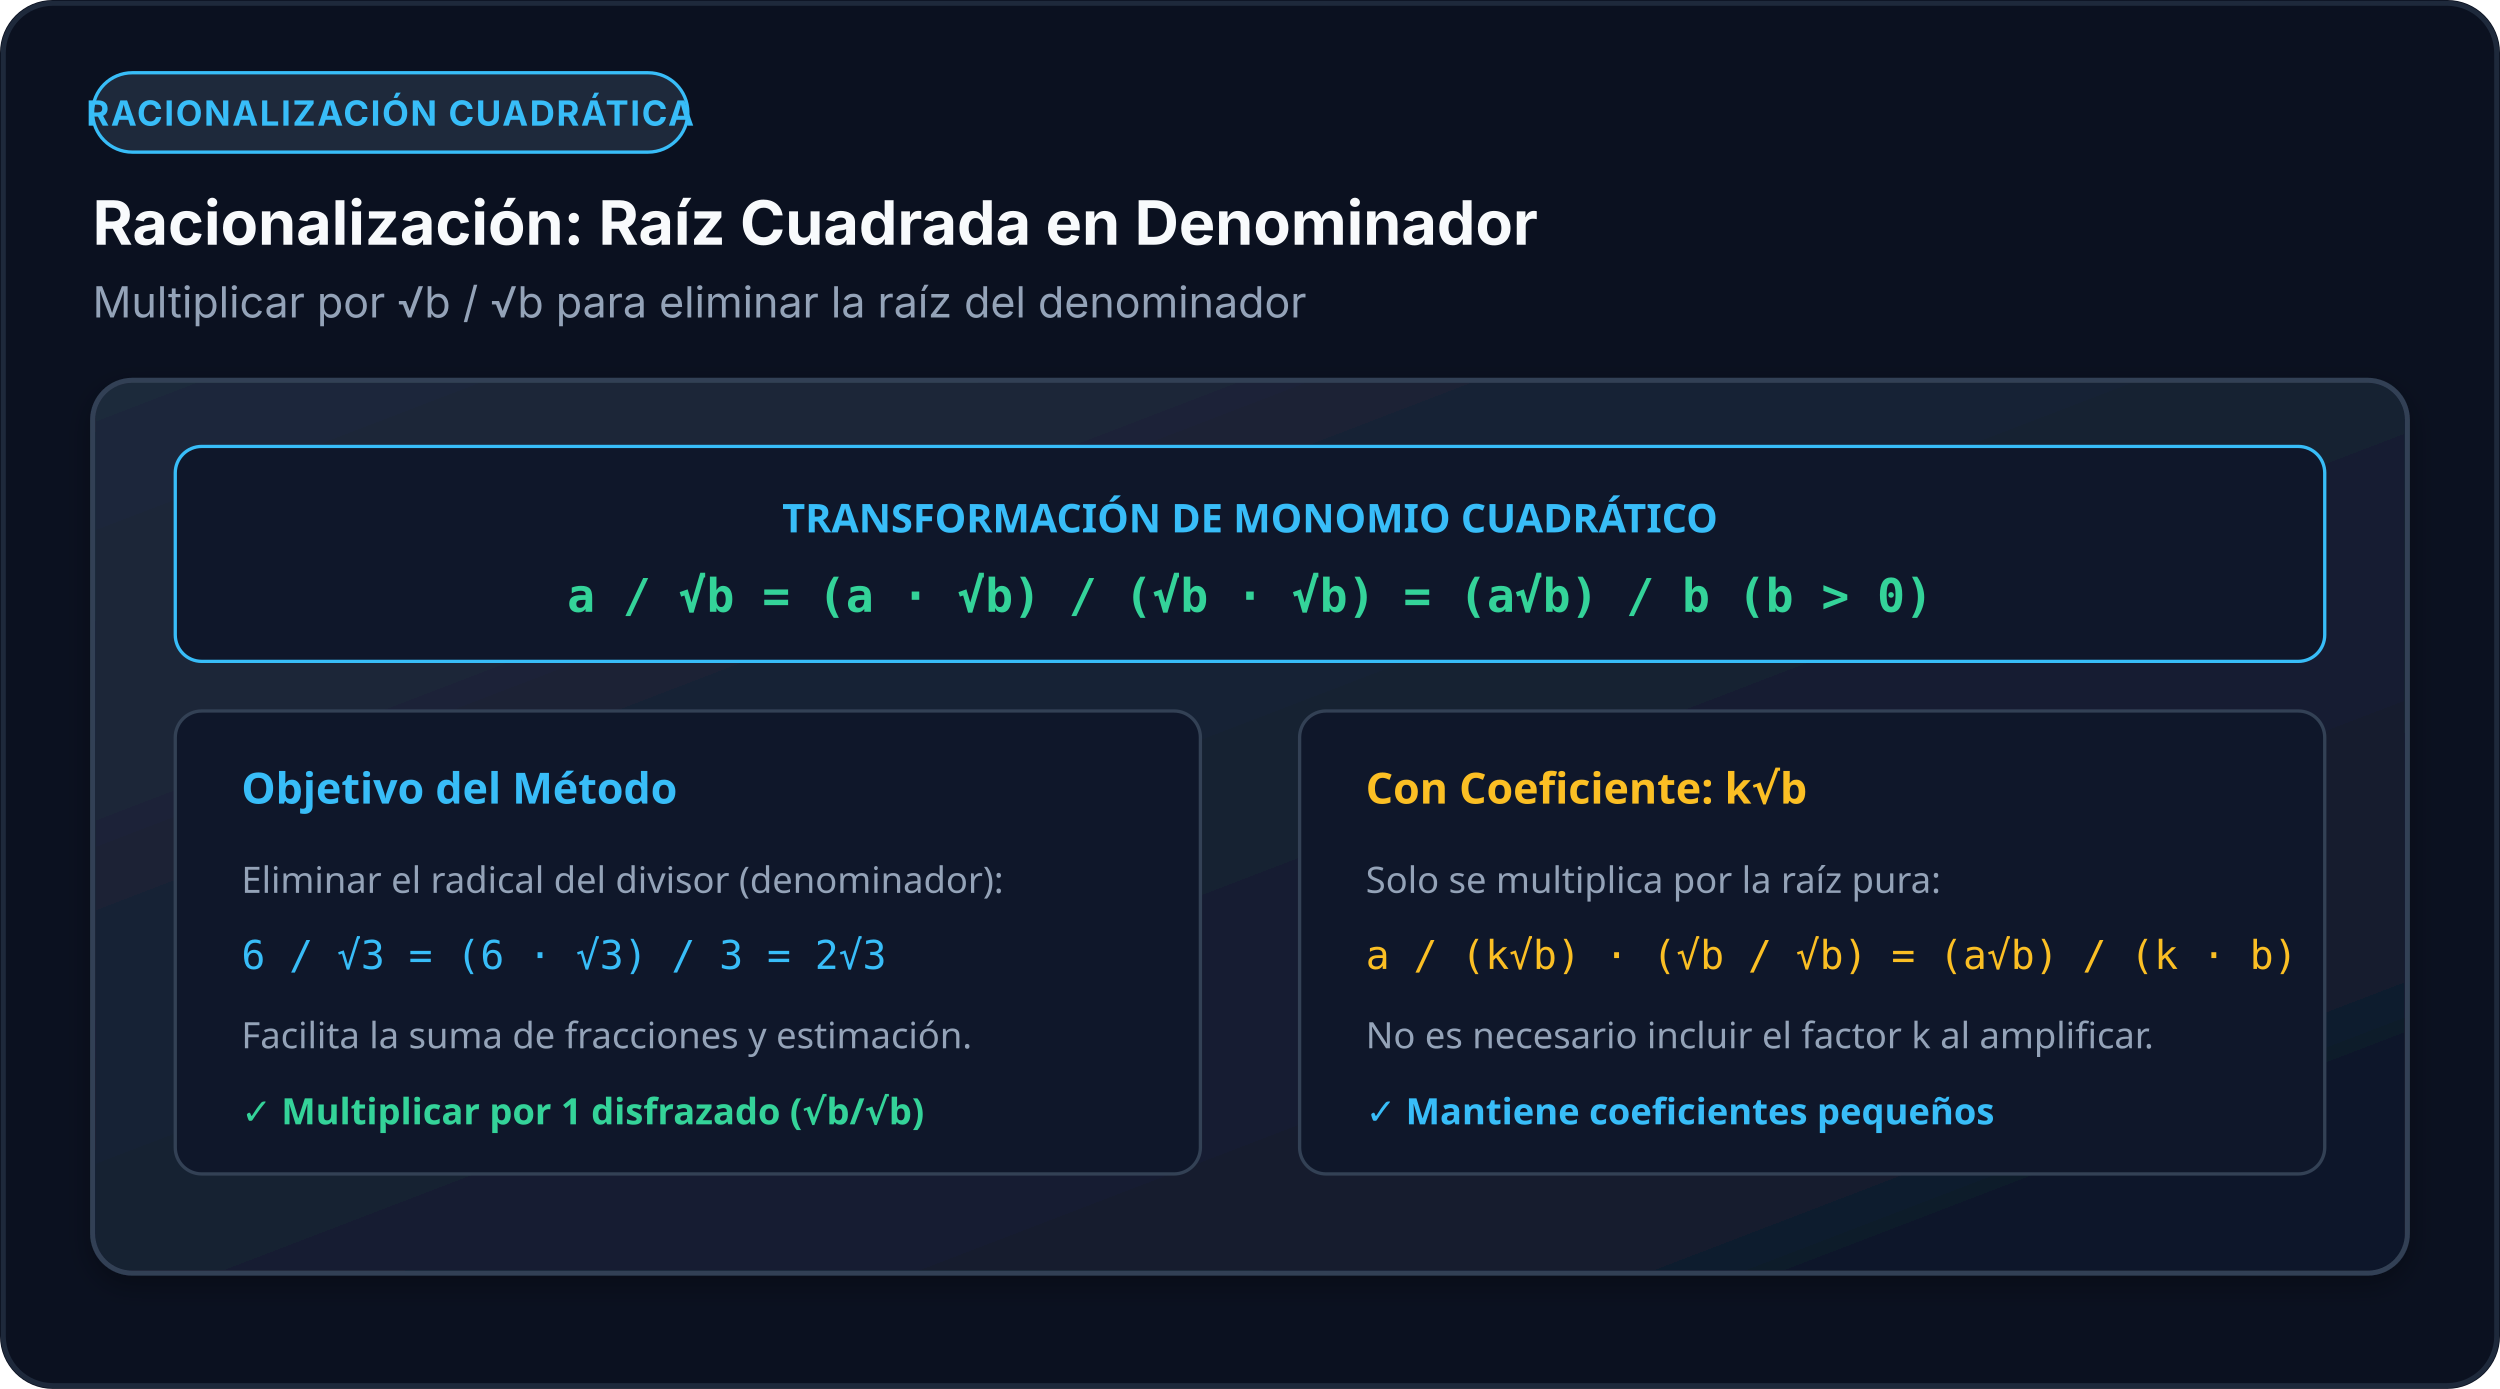
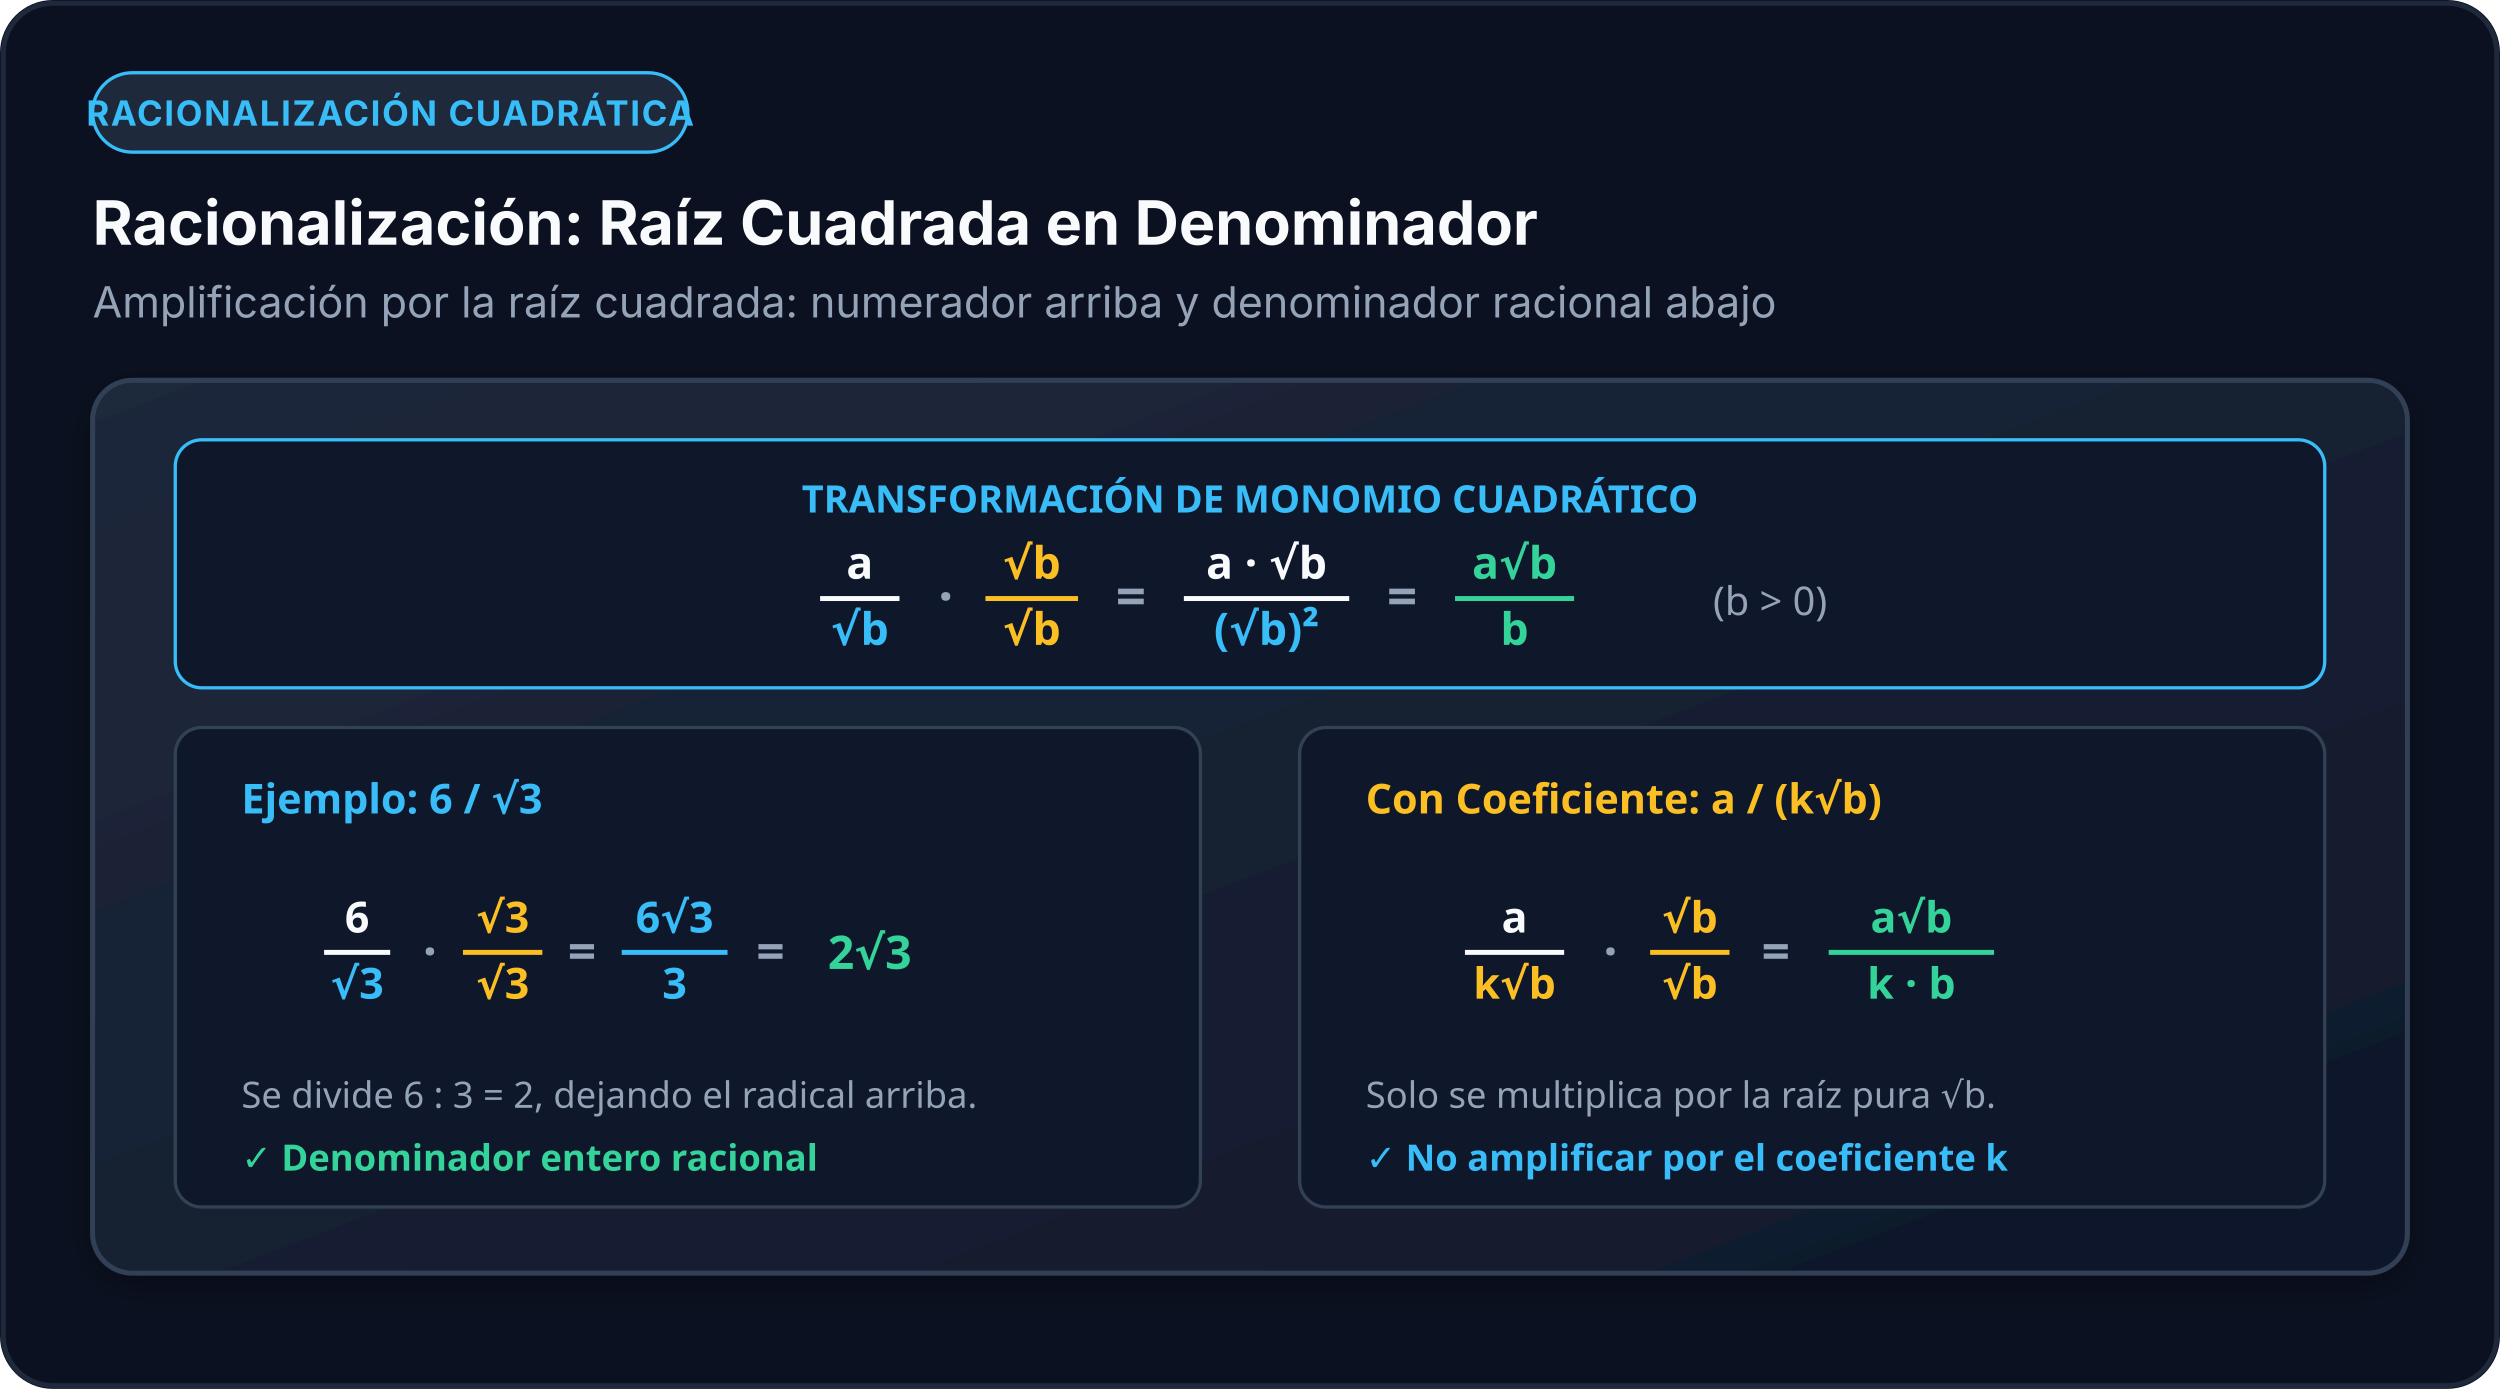
<svg xmlns="http://www.w3.org/2000/svg" viewBox="0 0 756 420" width="100%" height="100%">
  <defs>
    <linearGradient id="cardGrad" x1="0%" y1="0%" x2="100%" y2="100%">
      <stop offset="0%" stop-color="#1e293b" />
      <stop offset="100%" stop-color="#0f172a" />
    </linearGradient>
    <filter id="shadow" x="-4%" y="-4%" width="108%" height="112%">
      <feDropShadow dx="0" dy="3" stdDeviation="4" flood-color="#000000" flood-opacity="0.3" />
    </filter>
  </defs>
  <rect width="756" height="420" rx="16" fill="#0b1120" />
  <rect x="1" y="1" width="754" height="418" rx="15" fill="none" stroke="#1e293b" stroke-width="1.5" />
  <g transform="translate(28, 22)">
    <rect x="0" y="0" width="180" height="24" rx="12" fill="#1e293b" stroke="#38bdf8" stroke-width="1" />
    <text x="90" y="16" fill="#38bdf8" font-family="system-ui, -apple-system, sans-serif" font-size="10.5" font-weight="700" text-anchor="middle" letter-spacing="0.5">RACIONALIZACIÓN CUADRÁTICA</text>
    <text x="0" y="52" fill="#f8fafc" font-family="system-ui, -apple-system, sans-serif" font-size="18.5" font-weight="700">Racionalización: Raíz Cuadrada en Denominador</text>
-     <text x="0" y="74" fill="#94a3b8" font-family="system-ui, -apple-system, sans-serif" font-size="13">Multiplicar por √b / √b para eliminar la raíz del denominador</text>
+     <text x="0" y="74" fill="#94a3b8" font-family="system-ui, -apple-system, sans-serif" font-size="13">Amplificación por la raíz cuadrada: numerador arriba y denominador racional abajo</text>
  </g>
  <g transform="translate(28, 115)">
    <rect width="700" height="270" rx="12" fill="url(#cardGrad)" stroke="#334155" stroke-width="1.5" filter="url(#shadow)" />
-     <g transform="translate(25, 20)">
-       <rect width="650" height="65" rx="8" fill="#0f172a" stroke="#38bdf8" />
-       <text x="325" y="26" fill="#38bdf8" font-family="system-ui, sans-serif" font-size="12" font-weight="700" text-anchor="middle">TRANSFORMACIÓN DE MONOMIO CUADRÁTICO</text>
-       <text x="325" y="50" fill="#34d399" font-family="monospace" font-size="14" font-weight="700" text-anchor="middle">a / √b = (a · √b) / (√b · √b) = (a√b) / b   (b &gt; 0)</text>
+     <g transform="translate(25, 18)">
+       <rect width="650" height="75" rx="8" fill="#0f172a" stroke="#38bdf8" />
+       <text x="325" y="22" fill="#38bdf8" font-family="system-ui, sans-serif" font-size="11.5" font-weight="700" text-anchor="middle">TRANSFORMACIÓN DE MONOMIO CUADRÁTICO</text>
+       <g transform="translate(195, 48)">
+         <text x="12" y="-6" fill="#f8fafc" font-family="system-ui, sans-serif" font-size="13.5" font-weight="700" text-anchor="middle">a</text>
+         <line x1="0" y1="0" x2="24" y2="0" stroke="#f8fafc" stroke-width="1.5" />
+         <text x="12" y="14" fill="#38bdf8" font-family="system-ui, sans-serif" font-size="13.5" font-weight="700" text-anchor="middle">√b</text>
+         <text x="38" y="5" fill="#94a3b8" font-family="system-ui, sans-serif" font-size="16" font-weight="700" text-anchor="middle">·</text>
+         <text x="64" y="-6" fill="#fbbf24" font-family="system-ui, sans-serif" font-size="13.5" font-weight="700" text-anchor="middle">√b</text>
+         <line x1="50" y1="0" x2="78" y2="0" stroke="#fbbf24" stroke-width="1.5" />
+         <text x="64" y="14" fill="#fbbf24" font-family="system-ui, sans-serif" font-size="13.5" font-weight="700" text-anchor="middle">√b</text>
+         <text x="94" y="5" fill="#94a3b8" font-family="system-ui, sans-serif" font-size="16" font-weight="700" text-anchor="middle">=</text>
+         <text x="135" y="-6" fill="#f8fafc" font-family="system-ui, sans-serif" font-size="13.5" font-weight="700" text-anchor="middle">a · √b</text>
+         <line x1="110" y1="0" x2="160" y2="0" stroke="#f8fafc" stroke-width="1.5" />
+         <text x="135" y="14" fill="#38bdf8" font-family="system-ui, sans-serif" font-size="13.5" font-weight="700" text-anchor="middle">(√b)²</text>
+         <text x="176" y="5" fill="#94a3b8" font-family="system-ui, sans-serif" font-size="16" font-weight="700" text-anchor="middle">=</text>
+         <text x="210" y="-6" fill="#34d399" font-family="system-ui, sans-serif" font-size="13.5" font-weight="700" text-anchor="middle">a√b</text>
+         <line x1="192" y1="0" x2="228" y2="0" stroke="#34d399" stroke-width="1.5" />
+         <text x="210" y="14" fill="#34d399" font-family="system-ui, sans-serif" font-size="13.5" font-weight="700" text-anchor="middle">b</text>
+         <text x="270" y="5" fill="#94a3b8" font-family="system-ui, sans-serif" font-size="12">(b &gt; 0)</text>
+       </g>
    </g>
-     <g transform="translate(25, 100)">
-       <rect width="310" height="140" rx="8" fill="#0f172a" stroke="#334155" />
-       <text x="20" y="28" fill="#38bdf8" font-family="system-ui, sans-serif" font-size="13" font-weight="700">Objetivo del Método</text>
-       <text x="20" y="55" fill="#94a3b8" font-family="system-ui, sans-serif" font-size="11">Eliminar el radical del divisor (denominador):</text>
-       <text x="20" y="78" fill="#38bdf8" font-family="monospace" font-size="12">6 / √3 = (6 · √3) / 3 = 2√3</text>
-       <text x="20" y="102" fill="#94a3b8" font-family="system-ui, sans-serif" font-size="11">Facilita la suma de fracciones y estimación.</text>
-       <text x="20" y="125" fill="#34d399" font-family="system-ui, sans-serif" font-size="11" font-weight="600">✓ Multiplicar por 1 disfrazado (√b/√b)</text>
+     <g transform="translate(25, 105)">
+       <rect width="310" height="145" rx="8" fill="#0f172a" stroke="#334155" />
+       <text x="20" y="26" fill="#38bdf8" font-family="system-ui, sans-serif" font-size="12.5" font-weight="700">Ejemplo: 6 / √3</text>
+       <g transform="translate(45, 68)">
+         <text x="10" y="-6" fill="#f8fafc" font-family="system-ui, sans-serif" font-size="13" font-weight="700" text-anchor="middle">6</text>
+         <line x1="0" y1="0" x2="20" y2="0" stroke="#f8fafc" stroke-width="1.5" />
+         <text x="10" y="14" fill="#38bdf8" font-family="system-ui, sans-serif" font-size="13" font-weight="700" text-anchor="middle">√3</text>
+         <text x="32" y="5" fill="#94a3b8" font-family="system-ui, sans-serif" font-size="15" font-weight="700" text-anchor="middle">·</text>
+         <text x="54" y="-6" fill="#fbbf24" font-family="system-ui, sans-serif" font-size="13" font-weight="700" text-anchor="middle">√3</text>
+         <line x1="42" y1="0" x2="66" y2="0" stroke="#fbbf24" stroke-width="1.5" />
+         <text x="54" y="14" fill="#fbbf24" font-family="system-ui, sans-serif" font-size="13" font-weight="700" text-anchor="middle">√3</text>
+         <text x="78" y="5" fill="#94a3b8" font-family="system-ui, sans-serif" font-size="15" font-weight="700" text-anchor="middle">=</text>
+         <text x="106" y="-6" fill="#38bdf8" font-family="system-ui, sans-serif" font-size="13" font-weight="700" text-anchor="middle">6√3</text>
+         <line x1="90" y1="0" x2="122" y2="0" stroke="#38bdf8" stroke-width="1.5" />
+         <text x="106" y="14" fill="#38bdf8" font-family="system-ui, sans-serif" font-size="13" font-weight="700" text-anchor="middle">3</text>
+         <text x="135" y="5" fill="#94a3b8" font-family="system-ui, sans-serif" font-size="15" font-weight="700" text-anchor="middle">=</text>
+         <text x="165" y="5" fill="#34d399" font-family="system-ui, sans-serif" font-size="14" font-weight="700" text-anchor="middle">2√3</text>
+       </g>
+       <text x="20" y="115" fill="#94a3b8" font-family="system-ui, sans-serif" font-size="11">Se divide 6 : 3 = 2, dejando el radical arriba.</text>
+       <text x="20" y="134" fill="#34d399" font-family="system-ui, sans-serif" font-size="11" font-weight="600">✓ Denominador entero racional</text>
    </g>
-     <g transform="translate(365, 100)">
-       <rect width="310" height="140" rx="8" fill="#0f172a" stroke="#334155" />
-       <text x="20" y="28" fill="#fbbf24" font-family="system-ui, sans-serif" font-size="13" font-weight="700">Con Coeficiente: k√b</text>
-       <text x="20" y="55" fill="#94a3b8" font-family="system-ui, sans-serif" font-size="11">Solo se multiplica por la raíz pura:</text>
-       <text x="20" y="78" fill="#fbbf24" font-family="monospace" font-size="12">a / (k√b) · (√b / √b) = (a√b) / (k · b)</text>
-       <text x="20" y="102" fill="#94a3b8" font-family="system-ui, sans-serif" font-size="11">No es necesario incluir el factor k al amplificar.</text>
-       <text x="20" y="125" fill="#38bdf8" font-family="system-ui, sans-serif" font-size="11" font-weight="600">✓ Mantiene coeficientes pequeños</text>
+     <g transform="translate(365, 105)">
+       <rect width="310" height="145" rx="8" fill="#0f172a" stroke="#334155" />
+       <text x="20" y="26" fill="#fbbf24" font-family="system-ui, sans-serif" font-size="12.5" font-weight="700">Con Coeficiente: a / (k√b)</text>
+       <g transform="translate(50, 68)">
+         <text x="15" y="-6" fill="#f8fafc" font-family="system-ui, sans-serif" font-size="13" font-weight="700" text-anchor="middle">a</text>
+         <line x1="0" y1="0" x2="30" y2="0" stroke="#f8fafc" stroke-width="1.5" />
+         <text x="15" y="14" fill="#fbbf24" font-family="system-ui, sans-serif" font-size="13" font-weight="700" text-anchor="middle">k√b</text>
+         <text x="44" y="5" fill="#94a3b8" font-family="system-ui, sans-serif" font-size="15" font-weight="700" text-anchor="middle">·</text>
+         <text x="68" y="-6" fill="#fbbf24" font-family="system-ui, sans-serif" font-size="13" font-weight="700" text-anchor="middle">√b</text>
+         <line x1="56" y1="0" x2="80" y2="0" stroke="#fbbf24" stroke-width="1.5" />
+         <text x="68" y="14" fill="#fbbf24" font-family="system-ui, sans-serif" font-size="13" font-weight="700" text-anchor="middle">√b</text>
+         <text x="94" y="5" fill="#94a3b8" font-family="system-ui, sans-serif" font-size="15" font-weight="700" text-anchor="middle">=</text>
+         <text x="135" y="-6" fill="#34d399" font-family="system-ui, sans-serif" font-size="13" font-weight="700" text-anchor="middle">a√b</text>
+         <line x1="110" y1="0" x2="160" y2="0" stroke="#34d399" stroke-width="1.5" />
+         <text x="135" y="14" fill="#34d399" font-family="system-ui, sans-serif" font-size="13" font-weight="700" text-anchor="middle">k · b</text>
+       </g>
+       <text x="20" y="115" fill="#94a3b8" font-family="system-ui, sans-serif" font-size="11">Solo se multiplica por la raíz pura √b.</text>
+       <text x="20" y="134" fill="#38bdf8" font-family="system-ui, sans-serif" font-size="11" font-weight="600">✓ No amplificar por el coeficiente k</text>
    </g>
  </g>
</svg>
